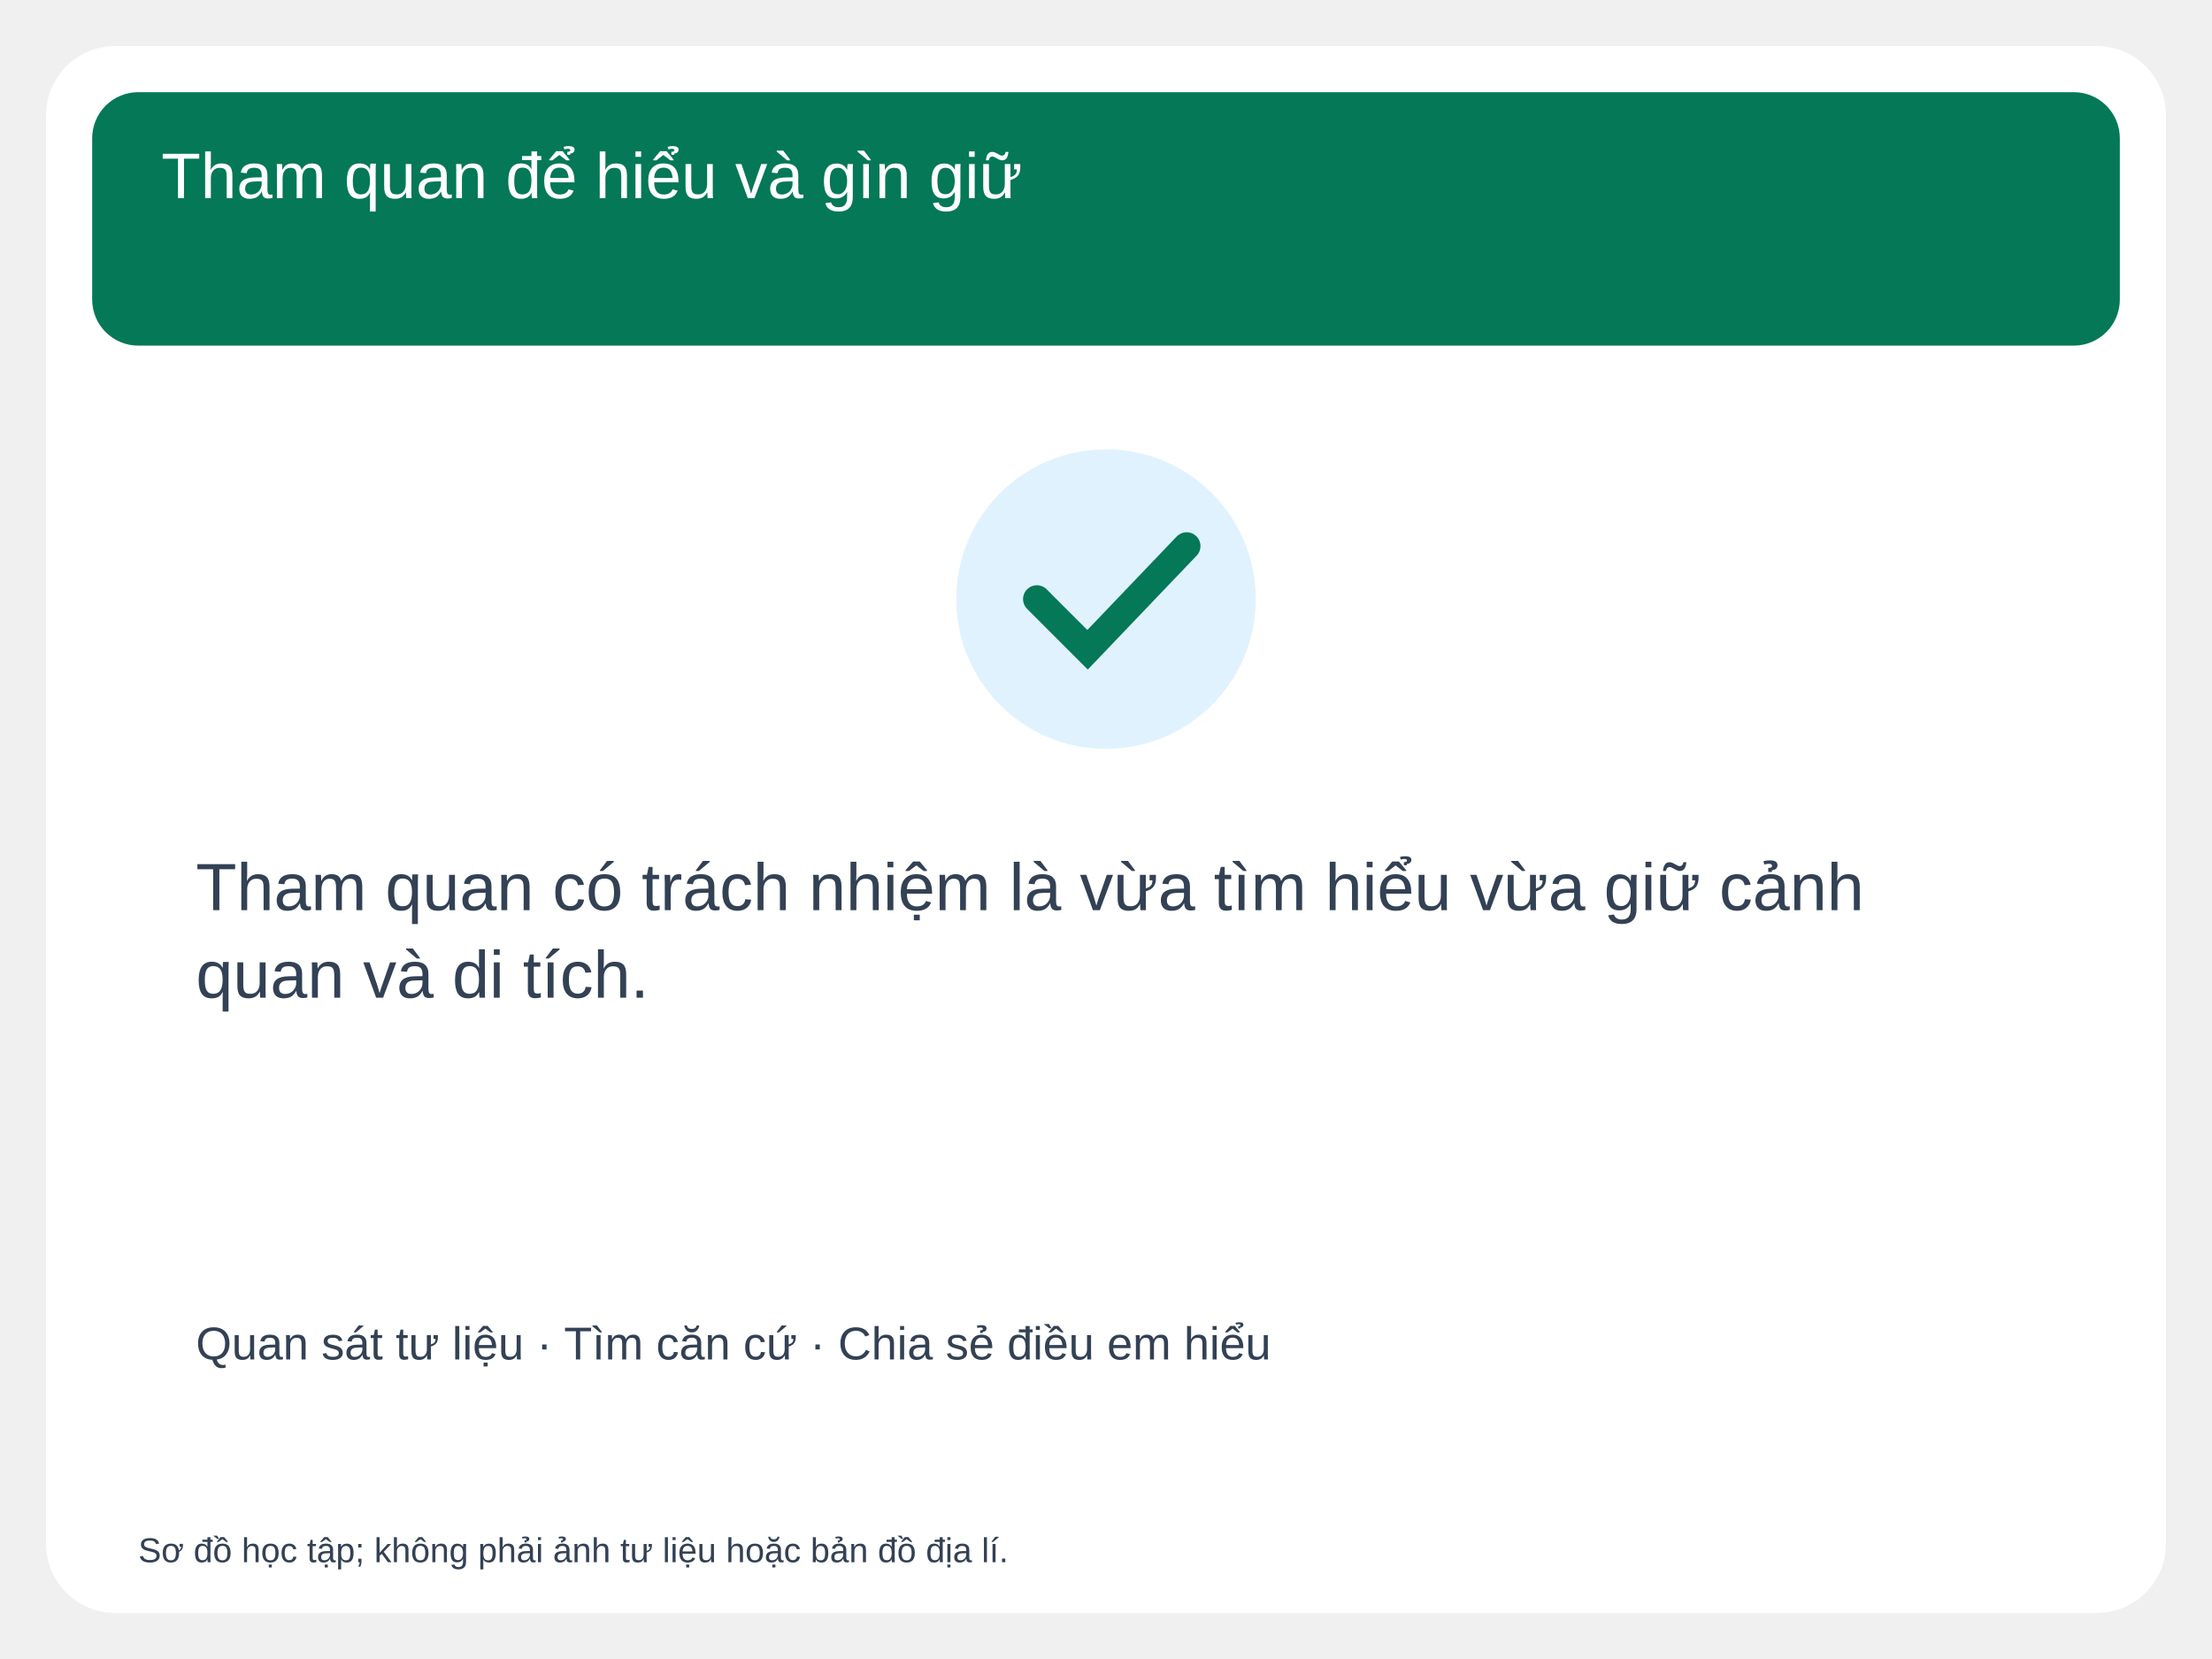
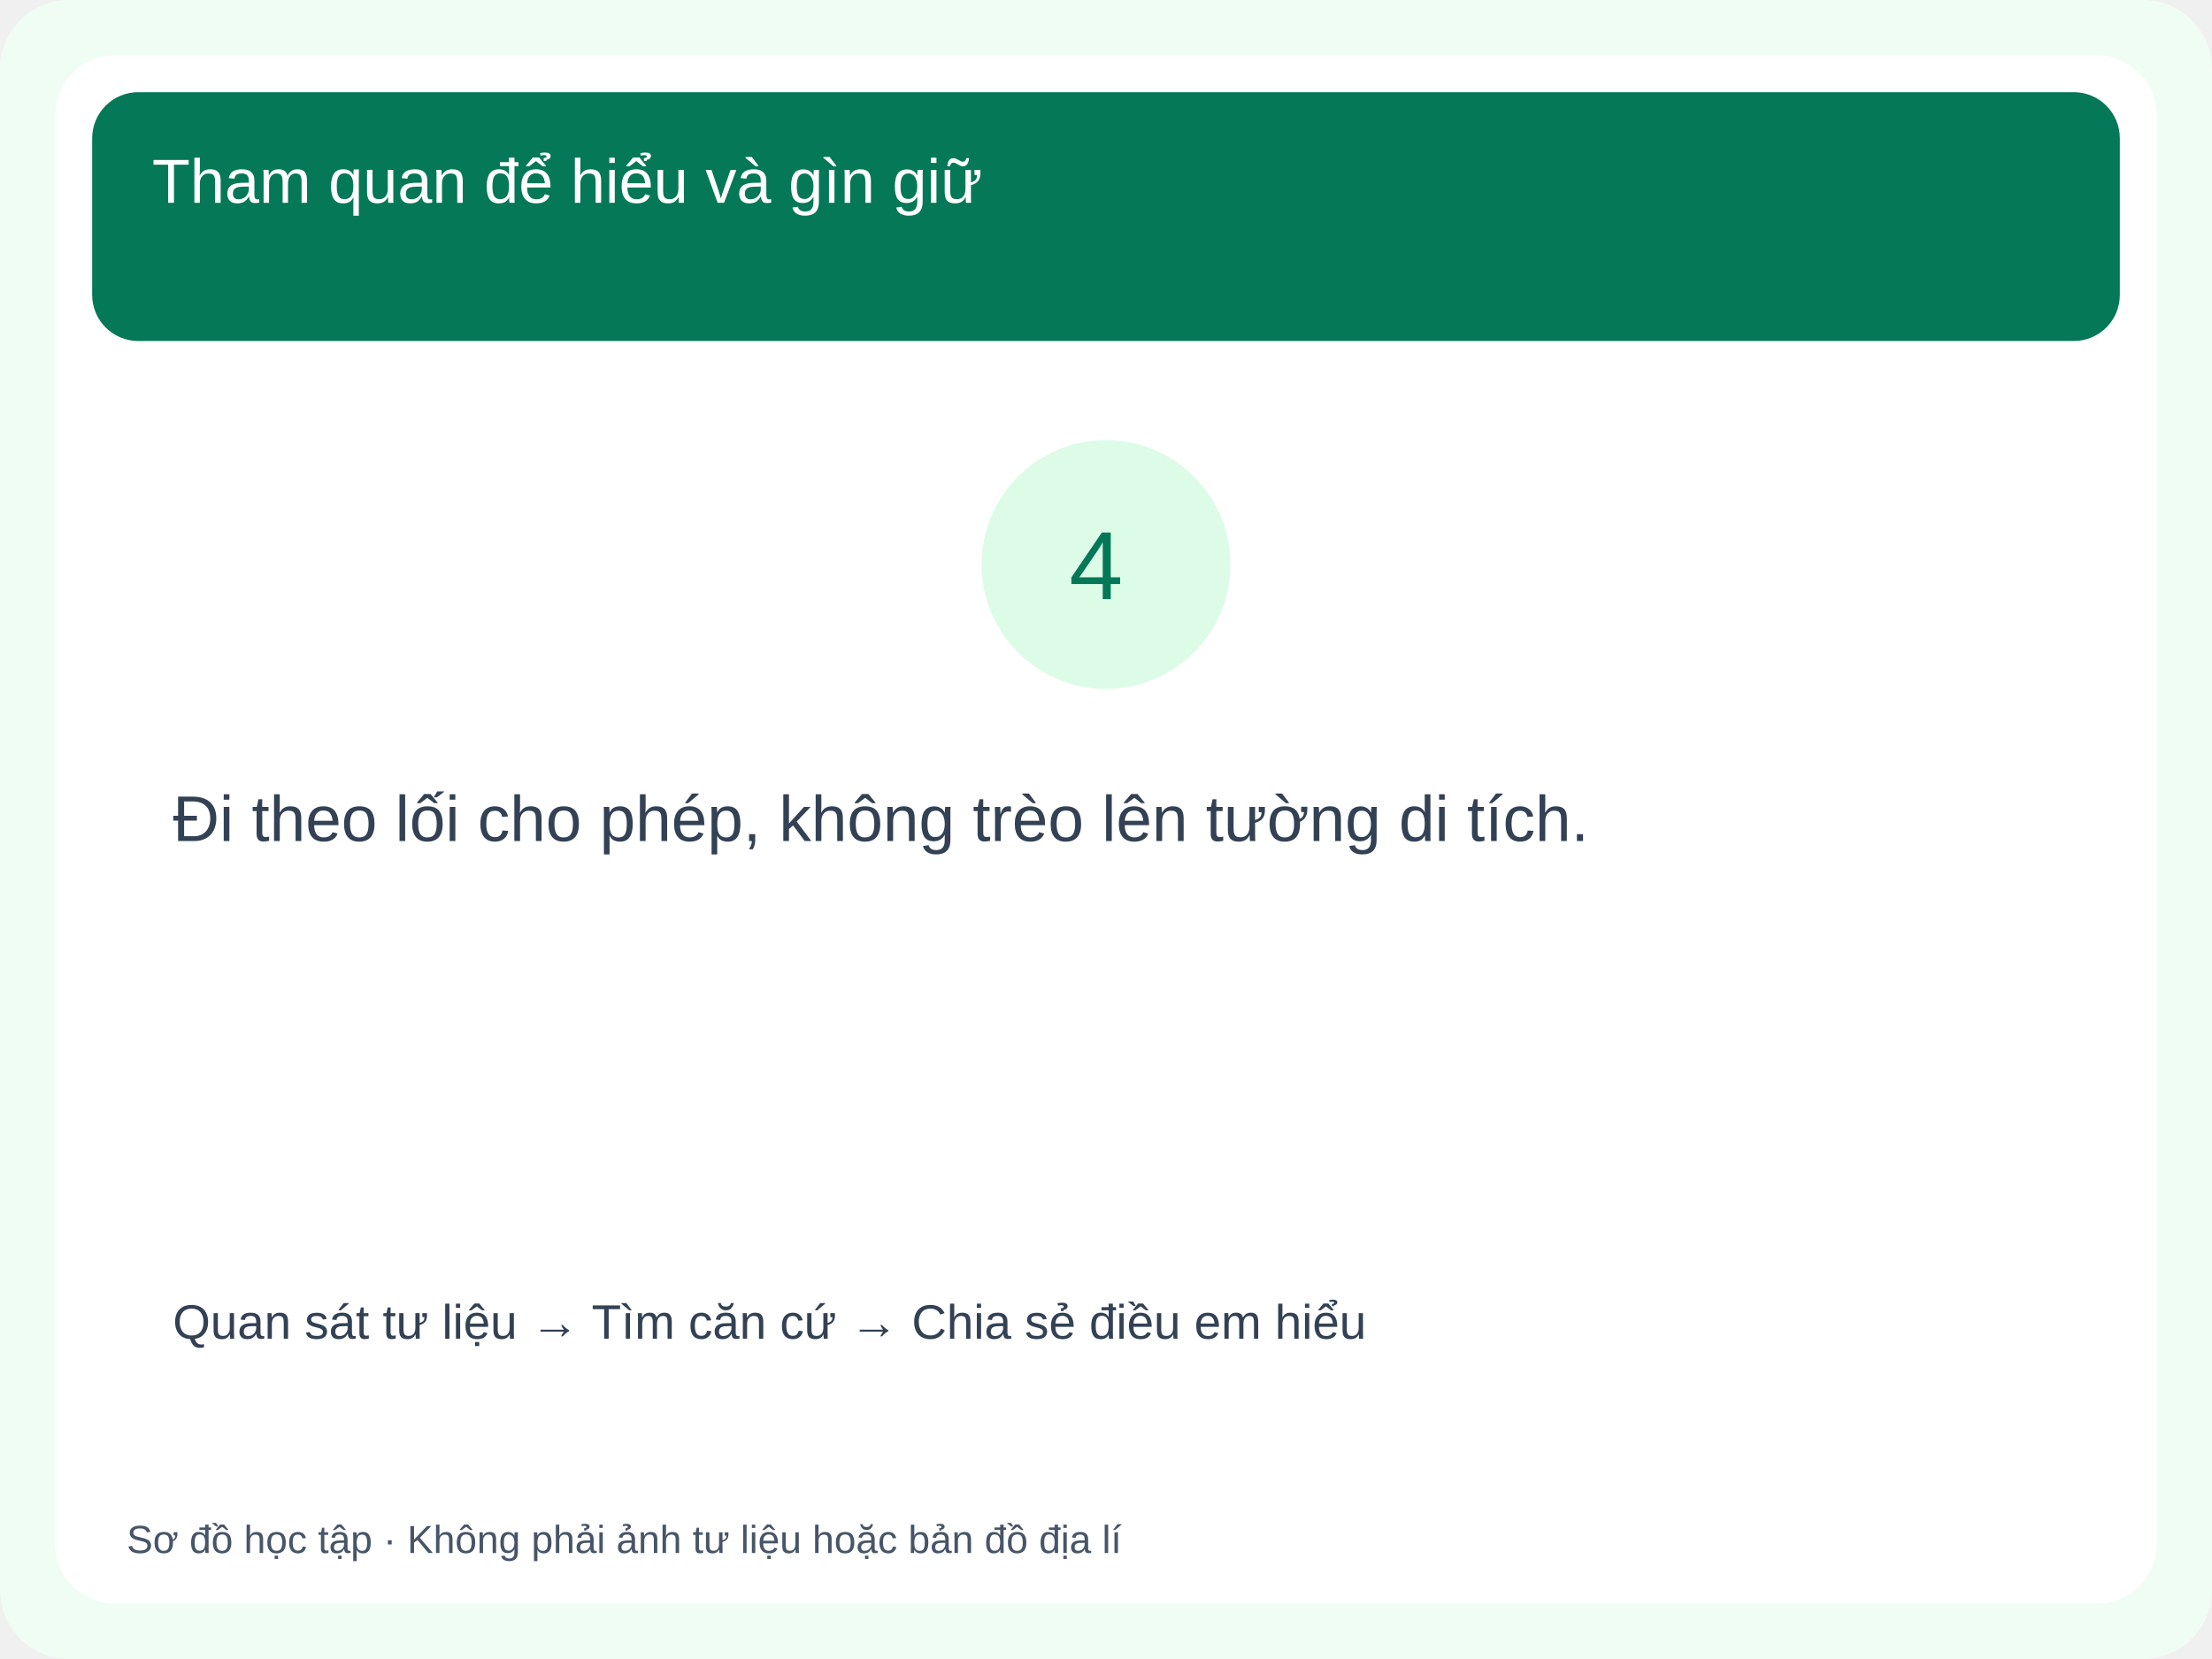
<svg xmlns="http://www.w3.org/2000/svg" viewBox="0 0 960 720">
+   <rect width="960" height="720" rx="30" fill="#f0fdf4" />
  <g font-family="Arial,sans-serif">
-     <rect x="20" y="20" width="920" height="680" rx="30" fill="white" />
-     <rect x="40" y="40" width="880" height="110" rx="20" fill="#047857" />
-     <text x="70" y="86" font-size="28" fill="white">Tham quan để hiểu và gìn giữ</text>
-     <circle cx="480" cy="260" r="65" fill="#e0f2fe" />
-     <path d="M450 260l22 22 43-45" fill="none" stroke="#047857" stroke-width="12" stroke-linecap="round" />
-     <text x="85" y="395" font-size="29" fill="#334155">Tham quan có trách nhiệm là vừa tìm hiểu vừa giữ cảnh</text>
-     <text x="85" y="433" font-size="29" fill="#334155">quan và di tích.</text>
-     <text x="85" y="590" font-size="20" fill="#334155">Quan sát tư liệu · Tìm căn cứ · Chia sẻ điều em hiểu</text>
-     <text x="60" y="678" font-size="15" fill="#334155">Sơ đồ học tập; không phải ảnh tư liệu hoặc bản đồ địa lí.</text>
+     <rect x="24" y="24" width="912" height="672" rx="26" fill="white" />
+     <rect x="40" y="40" width="880" height="108" rx="20" fill="#047857" />
+     <text x="66" y="88" font-size="27" fill="white">Tham quan để hiểu và gìn giữ</text>
+     <circle cx="480" cy="245" r="54" fill="#dcfce7" />
+     <text x="464" y="260" font-size="42" fill="#047857">4</text>
+     <text x="75" y="365" font-size="28" fill="#334155">Đi theo lối cho phép, không trèo lên tường di tích.</text>
+     <text x="75" y="581" font-size="21" fill="#334155">Quan sát tư liệu → Tìm căn cứ → Chia sẻ điều em hiểu</text>
+     <text x="55" y="674" font-size="17" fill="#475569">Sơ đồ học tập · Không phải ảnh tư liệu hoặc bản đồ địa lí</text>
  </g>
</svg>
